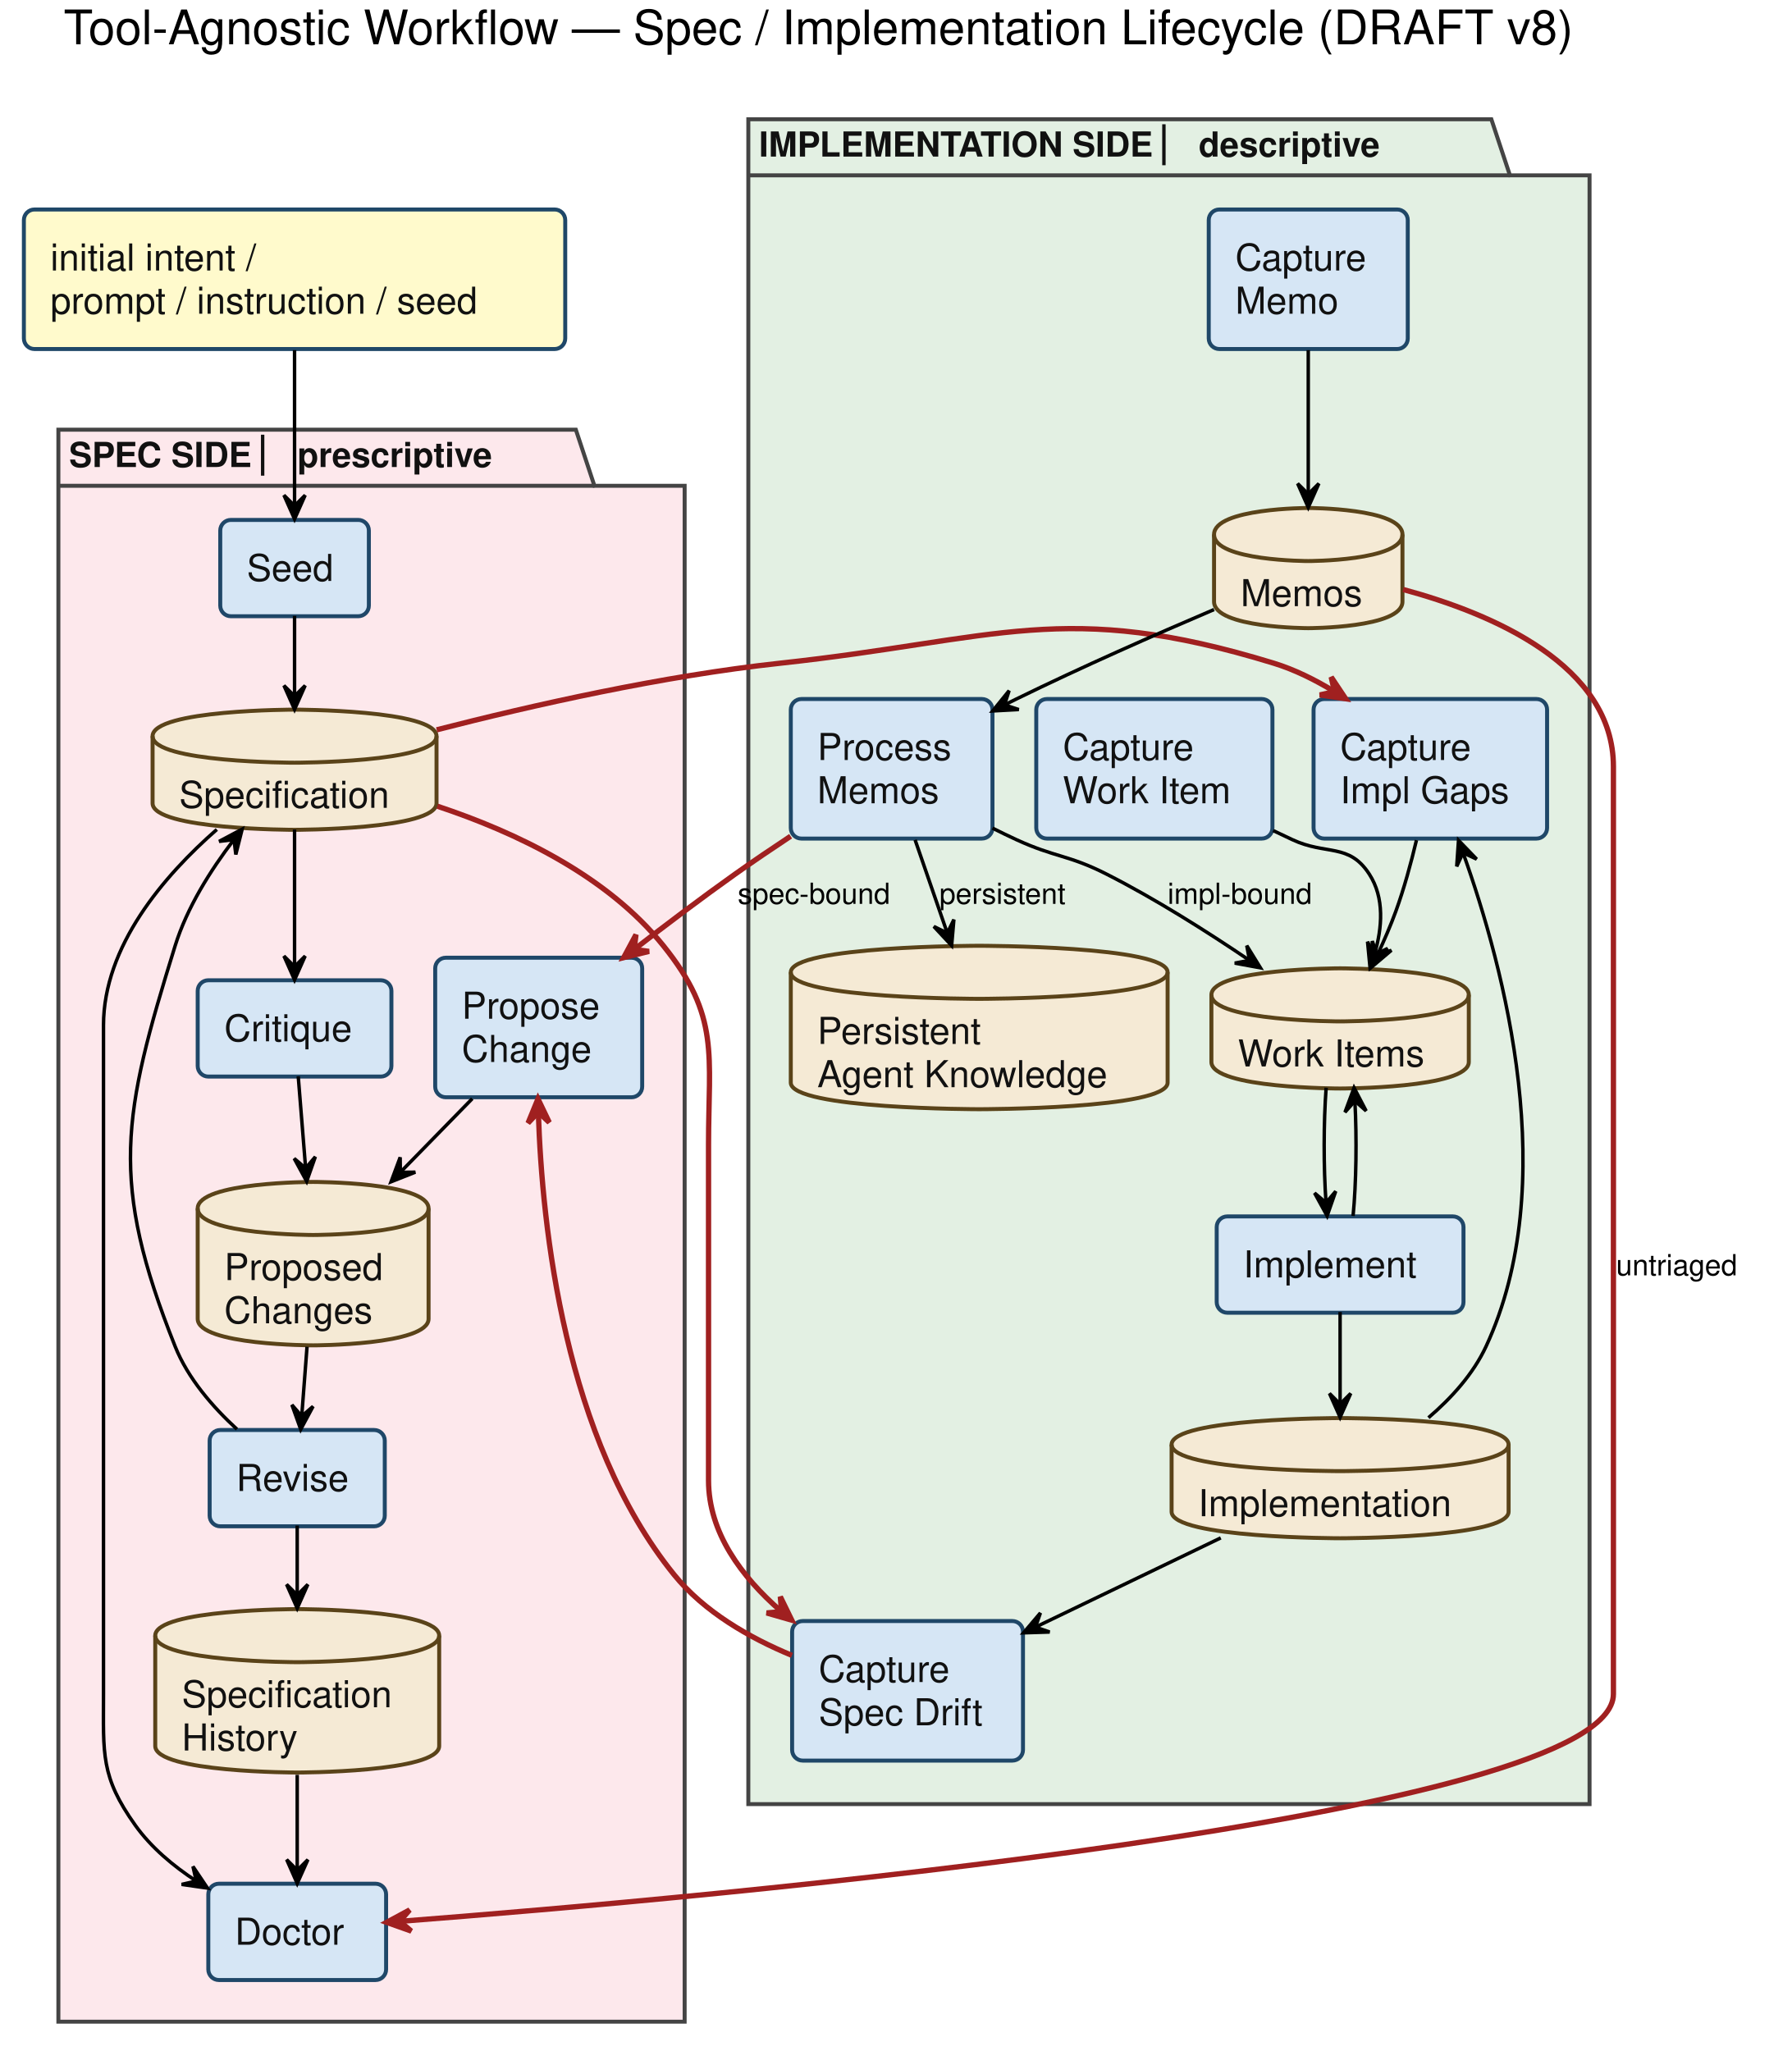
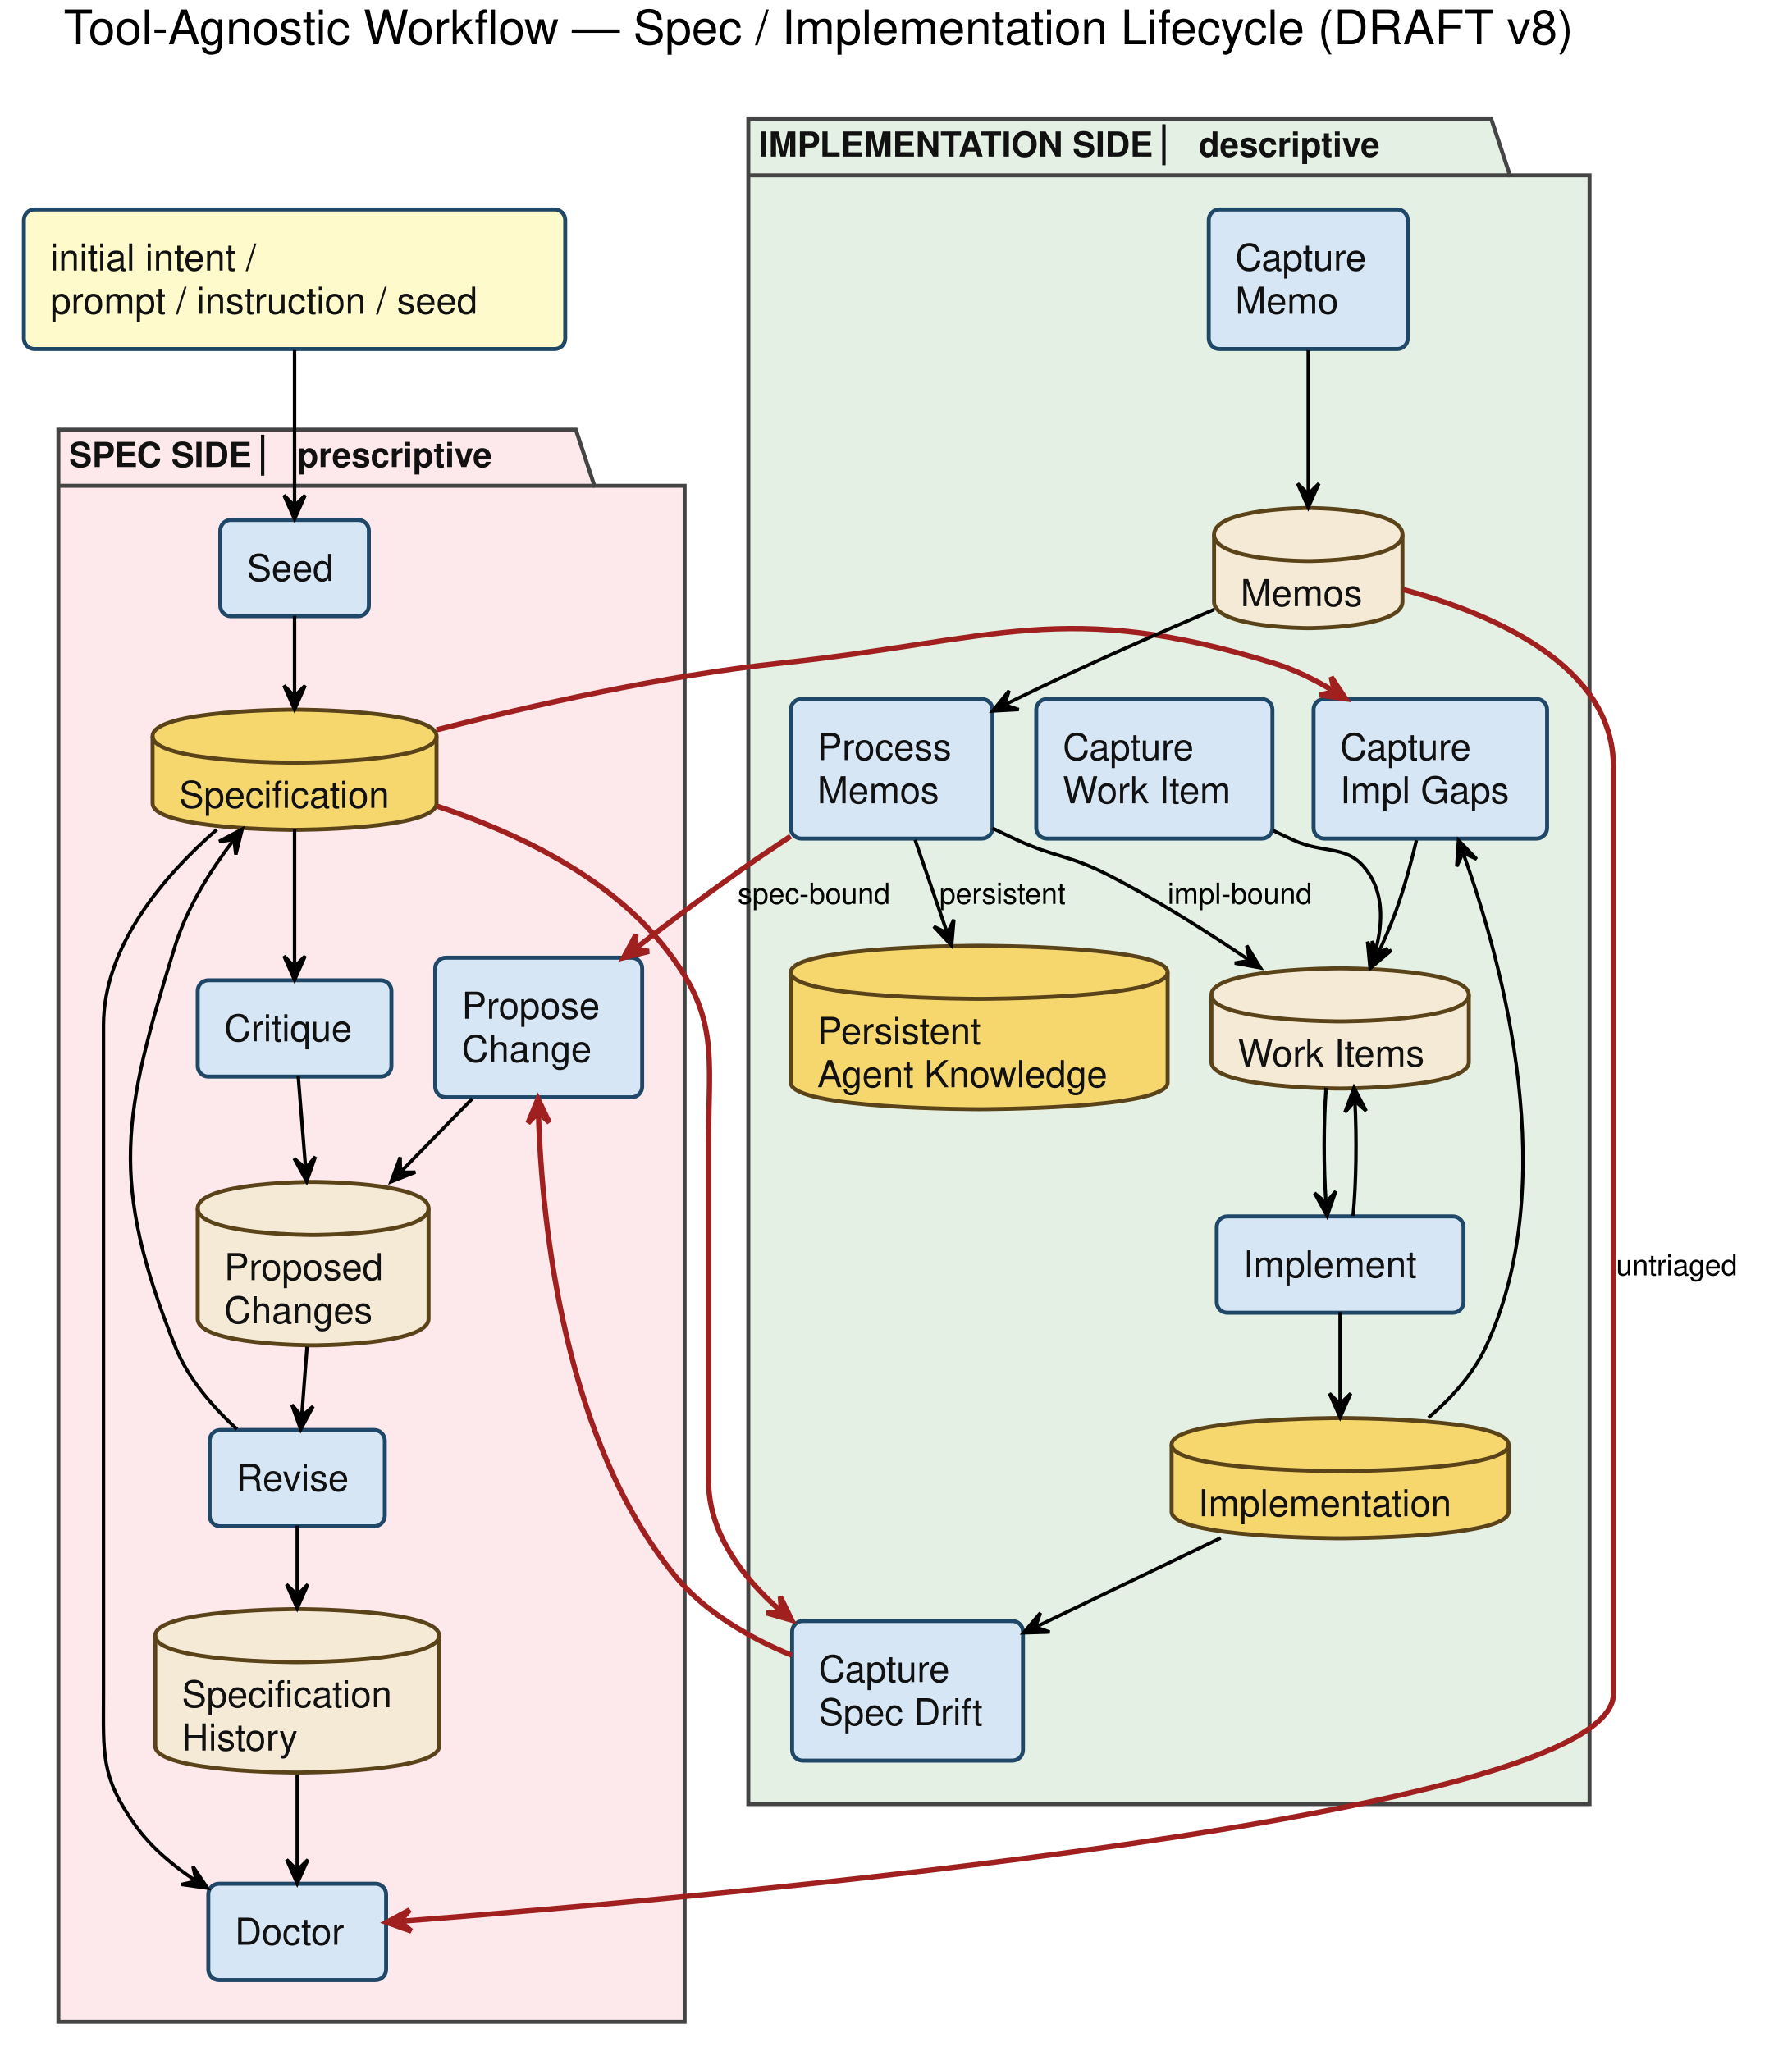
<svg xmlns="http://www.w3.org/2000/svg" contentScriptType="application/ecmascript" contentStyleType="text/css" height="773px" preserveAspectRatio="none" style="width:675px;height:773px;background:#FAFAFA;" version="1.1" viewBox="0 0 675 773" width="675px" zoomAndPan="magnify">
  <defs />
  <g>
    <text fill="#000000" font-family="Helvetica" font-size="18" lengthAdjust="spacingAndGlyphs" textLength="634" x="24" y="16.708">Tool-Agnostic Workflow — Spec / Implementation Lifecycle (DRAFT v8)</text>
    <polygon fill="#FDE8EC" points="22,161.953,217,161.953,224,183.086,258,183.086,258,761.953,22,761.953,22,161.953" style="stroke: #444444; stroke-width: 1.5;" />
    <line style="stroke: #444444; stroke-width: 1.5;" x1="22" x2="224" y1="183.086" y2="183.086" />
    <text fill="#111111" font-family="Helvetica" font-size="13" font-weight="bold" lengthAdjust="spacingAndGlyphs" textLength="189" x="26" y="176.02">SPEC SIDE  ▏ prescriptive</text>
    <polygon fill="#E3F0E3" points="282,44.953,562,44.953,569,66.086,599,66.086,599,679.953,282,679.953,282,44.953" style="stroke: #444444; stroke-width: 1.5;" />
    <line style="stroke: #444444; stroke-width: 1.5;" x1="282" x2="569" y1="66.086" y2="66.086" />
    <text fill="#111111" font-family="Helvetica" font-size="13" font-weight="bold" lengthAdjust="spacingAndGlyphs" textLength="274" x="286" y="59.02">IMPLEMENTATION SIDE  ▏ descriptive</text>
    <rect fill="#D6E6F5" height="36.297" rx="4" ry="4" style="stroke: #1F4768; stroke-width: 1.5;" width="56" x="83" y="195.953" />
    <text fill="#111111" font-family="Helvetica" font-size="14" lengthAdjust="spacingAndGlyphs" textLength="36" x="93" y="218.948">Seed</text>
    <rect fill="#D6E6F5" height="52.594" rx="4" ry="4" style="stroke: #1F4768; stroke-width: 1.5;" width="78" x="164" y="360.953" />
    <text fill="#111111" font-family="Helvetica" font-size="14" lengthAdjust="spacingAndGlyphs" textLength="58" x="174" y="383.948">Propose</text>
    <text fill="#111111" font-family="Helvetica" font-size="14" lengthAdjust="spacingAndGlyphs" textLength="54" x="174" y="400.245">Change</text>
    <rect fill="#D6E6F5" height="36.297" rx="4" ry="4" style="stroke: #1F4768; stroke-width: 1.5;" width="73" x="74.5" y="369.453" />
    <text fill="#111111" font-family="Helvetica" font-size="14" lengthAdjust="spacingAndGlyphs" textLength="53" x="84.5" y="392.448">Critique</text>
    <rect fill="#D6E6F5" height="36.297" rx="4" ry="4" style="stroke: #1F4768; stroke-width: 1.5;" width="66" x="79" y="538.953" />
    <text fill="#111111" font-family="Helvetica" font-size="14" lengthAdjust="spacingAndGlyphs" textLength="46" x="89" y="561.948">Revise</text>
    <rect fill="#D6E6F5" height="36.297" rx="4" ry="4" style="stroke: #1F4768; stroke-width: 1.5;" width="67" x="78.5" y="709.953" />
    <text fill="#111111" font-family="Helvetica" font-size="14" lengthAdjust="spacingAndGlyphs" textLength="47" x="88.5" y="732.948">Doctor</text>
-     <path d="M57.5,277.453 C57.5,267.453 111,267.453 111,267.453 C111,267.453 164.5,267.453 164.5,277.453 L164.5,302.75 C164.5,312.75 111,312.75 111,312.75 C111,312.75 57.5,312.75 57.5,302.75 L57.5,277.453 " fill="#F5EAD5" style="stroke: #5A4319; stroke-width: 1.5;" />
+     <path d="M57.5,277.453 C57.5,267.453 111,267.453 111,267.453 C111,267.453 164.5,267.453 164.5,277.453 L164.5,302.75 C164.5,312.75 111,312.75 111,312.75 C111,312.75 57.5,312.75 57.5,302.75 L57.5,277.453 " fill="#F5D76E" style="stroke: #5A4319; stroke-width: 1.5;" />
    <path d="M57.5,277.453 C57.5,287.453 111,287.453 111,287.453 C111,287.453 164.5,287.453 164.5,277.453 " fill="none" style="stroke: #5A4319; stroke-width: 1.5;" />
    <text fill="#111111" font-family="Helvetica" font-size="14" lengthAdjust="spacingAndGlyphs" textLength="87" x="67.5" y="304.448">Specification</text>
    <path d="M74.5,455.453 C74.5,445.453 118,445.453 118,445.453 C118,445.453 161.5,445.453 161.5,455.453 L161.5,497.047 C161.5,507.047 118,507.047 118,507.047 C118,507.047 74.5,507.047 74.5,497.047 L74.5,455.453 " fill="#F5EAD5" style="stroke: #5A4319; stroke-width: 1.5;" />
    <path d="M74.5,455.453 C74.5,465.453 118,465.453 118,465.453 C118,465.453 161.5,465.453 161.5,455.453 " fill="none" style="stroke: #5A4319; stroke-width: 1.5;" />
    <text fill="#111111" font-family="Helvetica" font-size="14" lengthAdjust="spacingAndGlyphs" textLength="67" x="84.5" y="482.448">Proposed</text>
    <text fill="#111111" font-family="Helvetica" font-size="14" lengthAdjust="spacingAndGlyphs" textLength="62" x="84.5" y="498.745">Changes</text>
    <path d="M58.5,616.453 C58.5,606.453 112,606.453 112,606.453 C112,606.453 165.5,606.453 165.5,616.453 L165.5,658.047 C165.5,668.047 112,668.047 112,668.047 C112,668.047 58.5,668.047 58.5,658.047 L58.5,616.453 " fill="#F5EAD5" style="stroke: #5A4319; stroke-width: 1.5;" />
    <path d="M58.5,616.453 C58.5,626.453 112,626.453 112,626.453 C112,626.453 165.5,626.453 165.5,616.453 " fill="none" style="stroke: #5A4319; stroke-width: 1.5;" />
    <text fill="#111111" font-family="Helvetica" font-size="14" lengthAdjust="spacingAndGlyphs" textLength="87" x="68.5" y="643.448">Specification</text>
    <text fill="#111111" font-family="Helvetica" font-size="14" lengthAdjust="spacingAndGlyphs" textLength="47" x="68.5" y="659.745">History</text>
    <rect fill="#D6E6F5" height="52.594" rx="4" ry="4" style="stroke: #1F4768; stroke-width: 1.5;" width="88" x="495" y="263.453" />
    <text fill="#111111" font-family="Helvetica" font-size="14" lengthAdjust="spacingAndGlyphs" textLength="55" x="505" y="286.448">Capture</text>
    <text fill="#111111" font-family="Helvetica" font-size="14" lengthAdjust="spacingAndGlyphs" textLength="68" x="505" y="302.745">Impl Gaps</text>
    <rect fill="#D6E6F5" height="52.594" rx="4" ry="4" style="stroke: #1F4768; stroke-width: 1.5;" width="89" x="390.5" y="263.453" />
    <text fill="#111111" font-family="Helvetica" font-size="14" lengthAdjust="spacingAndGlyphs" textLength="55" x="400.5" y="286.448">Capture</text>
    <text fill="#111111" font-family="Helvetica" font-size="14" lengthAdjust="spacingAndGlyphs" textLength="69" x="400.5" y="302.745">Work Item</text>
    <rect fill="#D6E6F5" height="36.297" rx="4" ry="4" style="stroke: #1F4768; stroke-width: 1.5;" width="93" x="458.5" y="458.453" />
    <text fill="#111111" font-family="Helvetica" font-size="14" lengthAdjust="spacingAndGlyphs" textLength="73" x="468.5" y="481.448">Implement</text>
    <rect fill="#D6E6F5" height="52.594" rx="4" ry="4" style="stroke: #1F4768; stroke-width: 1.5;" width="87" x="298.5" y="610.953" />
    <text fill="#111111" font-family="Helvetica" font-size="14" lengthAdjust="spacingAndGlyphs" textLength="55" x="308.5" y="633.948">Capture</text>
    <text fill="#111111" font-family="Helvetica" font-size="14" lengthAdjust="spacingAndGlyphs" textLength="67" x="308.5" y="650.245">Spec Drift</text>
    <rect fill="#D6E6F5" height="52.594" rx="4" ry="4" style="stroke: #1F4768; stroke-width: 1.5;" width="75" x="455.5" y="78.953" />
    <text fill="#111111" font-family="Helvetica" font-size="14" lengthAdjust="spacingAndGlyphs" textLength="55" x="465.5" y="101.948">Capture</text>
    <text fill="#111111" font-family="Helvetica" font-size="14" lengthAdjust="spacingAndGlyphs" textLength="43" x="465.5" y="118.245">Memo</text>
    <rect fill="#D6E6F5" height="52.594" rx="4" ry="4" style="stroke: #1F4768; stroke-width: 1.5;" width="76" x="298" y="263.453" />
    <text fill="#111111" font-family="Helvetica" font-size="14" lengthAdjust="spacingAndGlyphs" textLength="56" x="308" y="286.448">Process</text>
    <text fill="#111111" font-family="Helvetica" font-size="14" lengthAdjust="spacingAndGlyphs" textLength="51" x="308" y="302.745">Memos</text>
-     <path d="M441.5,544.453 C441.5,534.453 505,534.453 505,534.453 C505,534.453 568.5,534.453 568.5,544.453 L568.5,569.75 C568.5,579.75 505,579.75 505,579.75 C505,579.75 441.5,579.75 441.5,569.75 L441.5,544.453 " fill="#F5EAD5" style="stroke: #5A4319; stroke-width: 1.5;" />
+     <path d="M441.5,544.453 C441.5,534.453 505,534.453 505,534.453 C505,534.453 568.5,534.453 568.5,544.453 L568.5,569.75 C568.5,579.75 505,579.75 505,579.75 C505,579.75 441.5,579.75 441.5,569.75 L441.5,544.453 " fill="#F5D76E" style="stroke: #5A4319; stroke-width: 1.5;" />
    <path d="M441.5,544.453 C441.5,554.453 505,554.453 505,554.453 C505,554.453 568.5,554.453 568.5,544.453 " fill="none" style="stroke: #5A4319; stroke-width: 1.5;" />
    <text fill="#111111" font-family="Helvetica" font-size="14" lengthAdjust="spacingAndGlyphs" textLength="107" x="451.5" y="571.448">Implementation</text>
    <path d="M456.5,374.953 C456.5,364.953 505,364.953 505,364.953 C505,364.953 553.5,364.953 553.5,374.953 L553.5,400.25 C553.5,410.25 505,410.25 505,410.25 C505,410.25 456.5,410.25 456.5,400.25 L456.5,374.953 " fill="#F5EAD5" style="stroke: #5A4319; stroke-width: 1.5;" />
    <path d="M456.5,374.953 C456.5,384.953 505,384.953 505,384.953 C505,384.953 553.5,384.953 553.5,374.953 " fill="none" style="stroke: #5A4319; stroke-width: 1.5;" />
    <text fill="#111111" font-family="Helvetica" font-size="14" lengthAdjust="spacingAndGlyphs" textLength="77" x="466.5" y="401.948">Work Items</text>
    <path d="M457.5,201.453 C457.5,191.453 493,191.453 493,191.453 C493,191.453 528.5,191.453 528.5,201.453 L528.5,226.75 C528.5,236.75 493,236.75 493,236.75 C493,236.75 457.5,236.75 457.5,226.75 L457.5,201.453 " fill="#F5EAD5" style="stroke: #5A4319; stroke-width: 1.5;" />
    <path d="M457.5,201.453 C457.5,211.453 493,211.453 493,211.453 C493,211.453 528.5,211.453 528.5,201.453 " fill="none" style="stroke: #5A4319; stroke-width: 1.5;" />
    <text fill="#111111" font-family="Helvetica" font-size="14" lengthAdjust="spacingAndGlyphs" textLength="51" x="467.5" y="228.448">Memos</text>
-     <path d="M298,366.453 C298,356.453 369,356.453 369,356.453 C369,356.453 440,356.453 440,366.453 L440,408.047 C440,418.047 369,418.047 369,418.047 C369,418.047 298,418.047 298,408.047 L298,366.453 " fill="#F5EAD5" style="stroke: #5A4319; stroke-width: 1.5;" />
+     <path d="M298,366.453 C298,356.453 369,356.453 369,356.453 C369,356.453 440,356.453 440,366.453 L440,408.047 C440,418.047 369,418.047 369,418.047 C369,418.047 298,418.047 298,408.047 L298,366.453 " fill="#F5D76E" style="stroke: #5A4319; stroke-width: 1.5;" />
    <path d="M298,366.453 C298,376.453 369,376.453 369,376.453 C369,376.453 440,376.453 440,366.453 " fill="none" style="stroke: #5A4319; stroke-width: 1.5;" />
    <text fill="#111111" font-family="Helvetica" font-size="14" lengthAdjust="spacingAndGlyphs" textLength="70" x="308" y="393.448">Persistent</text>
    <text fill="#111111" font-family="Helvetica" font-size="14" lengthAdjust="spacingAndGlyphs" textLength="122" x="308" y="409.745">Agent Knowledge</text>
    <rect fill="#FFFACC" height="52.594" rx="4" ry="4" style="stroke: #1F4768; stroke-width: 1.5;" width="204" x="9" y="78.953" />
    <text fill="#111111" font-family="Helvetica" font-size="14" lengthAdjust="spacingAndGlyphs" textLength="87" x="19" y="101.948">initial intent /</text>
    <text fill="#111111" font-family="Helvetica" font-size="14" lengthAdjust="spacingAndGlyphs" textLength="184" x="19" y="118.245">prompt / instruction / seed</text>
    <path d="M111,131.963 C111,149.813 111,173.423 111,190.543 " fill="none" id="Input-&gt;Seed" style="stroke: #000000; stroke-width: 1.3;" />
    <polygon fill="#000000" points="111,195.633,115,186.633,111,190.633,107,186.633,111,195.633" style="stroke: #000000; stroke-width: 1.3;" />
    <path d="M111,232.113 C111,241.063 111,252.203 111,262.243 " fill="none" id="Seed-&gt;Spec" style="stroke: #000000; stroke-width: 1.3;" />
    <polygon fill="#000000" points="111,267.373,115,258.373,111,262.373,107,258.373,111,267.373" style="stroke: #000000; stroke-width: 1.3;" />
    <path d="M177.96,414.083 C169.56,422.683 160.06,432.403 151.14,441.533 " fill="none" id="Propose-&gt;PCQueue" style="stroke: #000000; stroke-width: 1.3;" />
    <polygon fill="#000000" points="147.36,445.403,156.516,441.775,150.86,441.832,150.803,436.175,147.36,445.403" style="stroke: #000000; stroke-width: 1.3;" />
    <path d="M115.7,507.583 C115.04,516.153 114.34,525.333 113.73,533.373 " fill="none" id="PCQueue-&gt;Revise" style="stroke: #000000; stroke-width: 1.3;" />
    <polygon fill="#000000" points="113.32,538.733,117.978,530.055,113.692,533.747,110,529.461,113.32,538.733" style="stroke: #000000; stroke-width: 1.3;" />
    <path d="M89.28,538.643 C80.22,530.323 70.81,519.523 66,507.453 C41.14,445.113 46.1,420.543 66,356.453 C70.48,342.023 79.37,327.943 88.07,316.563 " fill="none" id="Revise-&gt;Spec" style="stroke: #000000; stroke-width: 1.3;" />
    <polygon fill="#000000" points="91.26,312.493,82.563,317.115,88.178,316.431,88.863,322.046,91.26,312.493" style="stroke: #000000; stroke-width: 1.3;" />
    <path d="M112,574.983 C112,582.673 112,592.053 112,601.143 " fill="none" id="Revise-&gt;History" style="stroke: #000000; stroke-width: 1.3;" />
    <polygon fill="#000000" points="112,606.153,116,597.153,112,601.153,108,597.153,112,606.153" style="stroke: #000000; stroke-width: 1.3;" />
    <path d="M111,312.623 C111,328.053 111,348.713 111,364.253 " fill="none" id="Spec-&gt;Critique" style="stroke: #000000; stroke-width: 1.3;" />
    <polygon fill="#000000" points="111,369.313,115,360.313,111,364.313,107,360.313,111,369.313" style="stroke: #000000; stroke-width: 1.3;" />
    <path d="M112.38,405.643 C113.18,415.523 114.21,428.303 115.17,440.223 " fill="none" id="Critique-&gt;PCQueue" style="stroke: #000000; stroke-width: 1.3;" />
    <polygon fill="#000000" points="115.57,445.263,118.835,435.971,115.169,440.279,110.861,436.613,115.57,445.263" style="stroke: #000000; stroke-width: 1.3;" />
    <path d="M81.71,312.623 C61.78,330.073 39,356.553 39,386.453 C39,386.453 39,386.453 39,638.453 C39,661.093 37.85,669.523 51,687.953 C56.96,696.303 65.32,703.293 73.95,708.943 " fill="none" id="Spec-&gt;Doctor" style="stroke: #000000; stroke-width: 1.3;" />
    <polygon fill="#000000" points="78.2,711.613,72.708,703.438,73.966,708.953,68.451,710.212,78.2,711.613" style="stroke: #000000; stroke-width: 1.3;" />
    <path d="M112,668.913 C112,680.683 112,693.903 112,704.753 " fill="none" id="History-&gt;Doctor" style="stroke: #000000; stroke-width: 1.3;" />
    <polygon fill="#000000" points="112,709.873,116.026,700.885,112.014,704.873,108.026,700.862,112,709.873" style="stroke: #000000; stroke-width: 1.3;" />
    <path d="M164.55,275.063 C200.77,265.773 249.87,254.723 294,249.953 C376.19,241.073 400.97,225.693 480,249.953 C487.84,252.363 495.57,256.203 502.73,260.573 " fill="none" id="Spec-&gt;CaptureImplGaps" style="stroke: #A02020; stroke-width: 2.0;" />
    <polygon fill="#A02020" points="507.1,263.353,501.64,255.156,502.877,260.676,497.357,261.913,507.1,263.353" style="stroke: #A02020; stroke-width: 2.0;" />
    <path d="M164.81,303.853 C194.14,313.583 228.7,329.933 250,356.453 C271.4,383.103 267,397.273 267,431.453 C267,431.453 267,431.453 267,557.953 C267,577.593 279.43,594.253 294.16,607.103 " fill="none" id="Spec-&gt;CaptureSpecDrift" style="stroke: #A02020; stroke-width: 2.0;" />
    <polygon fill="#A02020" points="298.37,610.623,294.049,601.773,294.541,607.408,288.905,607.9,298.37,610.623" style="stroke: #A02020; stroke-width: 2.0;" />
    <path d="M538.29,534.323 C546.94,526.923 555.17,517.843 560,507.453 C588.44,446.293 566.97,365.083 551.39,321.573 " fill="none" id="Impl-&gt;CaptureImplGaps" style="stroke: #000000; stroke-width: 1.3;" />
    <polygon fill="#000000" points="549.62,316.713,548.946,326.539,551.333,321.41,556.462,323.798,549.62,316.713" style="stroke: #000000; stroke-width: 1.3;" />
    <path d="M533.78,316.643 C531.73,325.283 529.11,334.893 526,343.453 C524.04,348.833 521.62,354.433 519.12,359.743 " fill="none" id="CaptureImplGaps-&gt;WorkItems" style="stroke: #000000; stroke-width: 1.3;" />
    <polygon fill="#000000" points="516.82,364.523,524.334,358.156,518.993,360.02,517.129,354.679,516.82,364.523" style="stroke: #000000; stroke-width: 1.3;" />
    <path d="M499.74,409.963 C498.77,423.103 498.75,439.893 499.69,453.183 " fill="none" id="WorkItems-&gt;Implement" style="stroke: #000000; stroke-width: 1.3;" />
    <polygon fill="#000000" points="500.11,458.273,503.351,448.973,499.696,453.29,495.378,449.635,500.11,458.273" style="stroke: #000000; stroke-width: 1.3;" />
    <path d="M509.89,458.273 C511.09,445.933 511.32,429.063 510.58,415.003 " fill="none" id="Implement-&gt;WorkItems" style="stroke: #000000; stroke-width: 1.3;" />
    <polygon fill="#000000" points="510.26,409.963,506.834,419.197,510.575,414.953,514.818,418.694,510.26,409.963" style="stroke: #000000; stroke-width: 1.3;" />
    <path d="M505,494.483 C505,504.573 505,517.583 505,529.033 " fill="none" id="Implement-&gt;Impl" style="stroke: #000000; stroke-width: 1.3;" />
    <polygon fill="#000000" points="505,534.173,509,525.173,505,529.173,501,525.173,505,534.173" style="stroke: #000000; stroke-width: 1.3;" />
    <path d="M479.77,313.033 C482.21,314.193 484.63,315.343 487,316.453 C499.79,322.453 508.32,317.593 516,329.453 C521.79,338.393 520.92,349.673 517.91,359.823 " fill="none" id="CaptureWorkItem-&gt;WorkItems" style="stroke: #000000; stroke-width: 1.3;" />
    <polygon fill="#000000" points="516.28,364.713,522.927,357.446,517.865,359.971,515.34,354.909,516.28,364.713" style="stroke: #000000; stroke-width: 1.3;" />
    <path d="M460.03,579.613 C438.39,590.033 412.41,602.543 390.35,613.173 " fill="none" id="Impl-&gt;CaptureSpecDrift" style="stroke: #000000; stroke-width: 1.3;" />
    <polygon fill="#000000" points="385.7,615.403,395.544,615.094,390.203,613.23,392.067,607.889,385.7,615.403" style="stroke: #000000; stroke-width: 1.3;" />
    <path d="M298.44,623.903 C282.37,617.253 265.33,607.463 254,593.453 C212.78,542.483 204.26,462.753 202.87,419.273 " fill="none" id="CaptureSpecDrift-&gt;Propose" style="stroke: #A02020; stroke-width: 2.0;" />
    <polygon fill="#A02020" points="202.73,414.153,198.989,423.264,202.873,419.151,206.986,423.035,202.73,414.153" style="stroke: #A02020; stroke-width: 2.0;" />
    <path d="M493,131.963 C493,148.363 493,169.623 493,186.243 " fill="none" id="CaptureMemo-&gt;Memos" style="stroke: #000000; stroke-width: 1.3;" />
    <polygon fill="#000000" points="493,191.243,497,182.243,493,186.243,489,182.243,493,191.243" style="stroke: #000000; stroke-width: 1.3;" />
    <path d="M457.49,229.733 C435.77,238.993 407.55,251.413 383,263.453 C381.54,264.173 380.06,264.903 378.57,265.653 " fill="none" id="Memos-&gt;ProcessMemos" style="stroke: #000000; stroke-width: 1.3;" />
    <polygon fill="#000000" points="374.08,267.953,383.914,267.418,378.532,265.677,380.273,260.295,374.08,267.953" style="stroke: #000000; stroke-width: 1.3;" />
    <path d="M374.01,312.113 C377.02,313.633 380.05,315.093 383,316.453 C397.7,323.213 402.58,322.123 417,329.453 C435.39,338.793 454.75,351.043 470.61,361.783 " fill="none" id="ProcessMemos-&gt;WorkItems" style="stroke: #000000; stroke-width: 1.3;" />
    <polygon fill="#000000" points="474.99,364.773,469.826,356.387,470.865,361.947,465.305,362.986,474.99,364.773" style="stroke: #000000; stroke-width: 1.3;" />
    <text fill="#000000" font-family="Helvetica" font-size="11" lengthAdjust="spacingAndGlyphs" textLength="63" x="440" y="340.664">impl-bound</text>
    <path d="M344.84,316.543 C348.55,327.273 352.92,339.933 356.92,351.503 " fill="none" id="ProcessMemos-&gt;AgentKnowledge" style="stroke: #000000; stroke-width: 1.3;" />
    <polygon fill="#000000" points="358.61,356.383,359.461,346.571,356.982,351.656,351.897,349.176,358.61,356.383" style="stroke: #000000; stroke-width: 1.3;" />
    <text fill="#000000" font-family="Helvetica" font-size="11" lengthAdjust="spacingAndGlyphs" textLength="58" x="354" y="340.664">persistent</text>
    <path d="M297.94,315.163 C290.91,319.813 283.68,324.713 277,329.453 C264.41,338.393 250.94,348.573 239,357.823 " fill="none" id="ProcessMemos-&gt;Propose" style="stroke: #A02020; stroke-width: 2.0;" />
    <polygon fill="#A02020" points="235.01,360.923,244.572,358.565,238.96,357.857,239.667,352.245,235.01,360.923" style="stroke: #A02020; stroke-width: 2.0;" />
    <text fill="#000000" font-family="Helvetica" font-size="11" lengthAdjust="spacingAndGlyphs" textLength="66" x="278" y="340.664">spec-bound</text>
    <path d="M528.76,222.173 C562.51,231.313 608,250.733 608,288.953 C608,288.953 608,288.953 608,638.453 C608,684.833 267.54,715.113 150.76,724.133 " fill="none" id="Memos-&gt;Doctor" style="stroke: #A02020; stroke-width: 2.0;" />
    <polygon fill="#A02020" points="145.7,724.513,154.982,727.807,150.685,724.128,154.365,719.831,145.7,724.513" style="stroke: #A02020; stroke-width: 2.0;" />
    <text fill="#000000" font-family="Helvetica" font-size="11" lengthAdjust="spacingAndGlyphs" textLength="54" x="609" y="480.664">untriaged</text>
  </g>
</svg>
